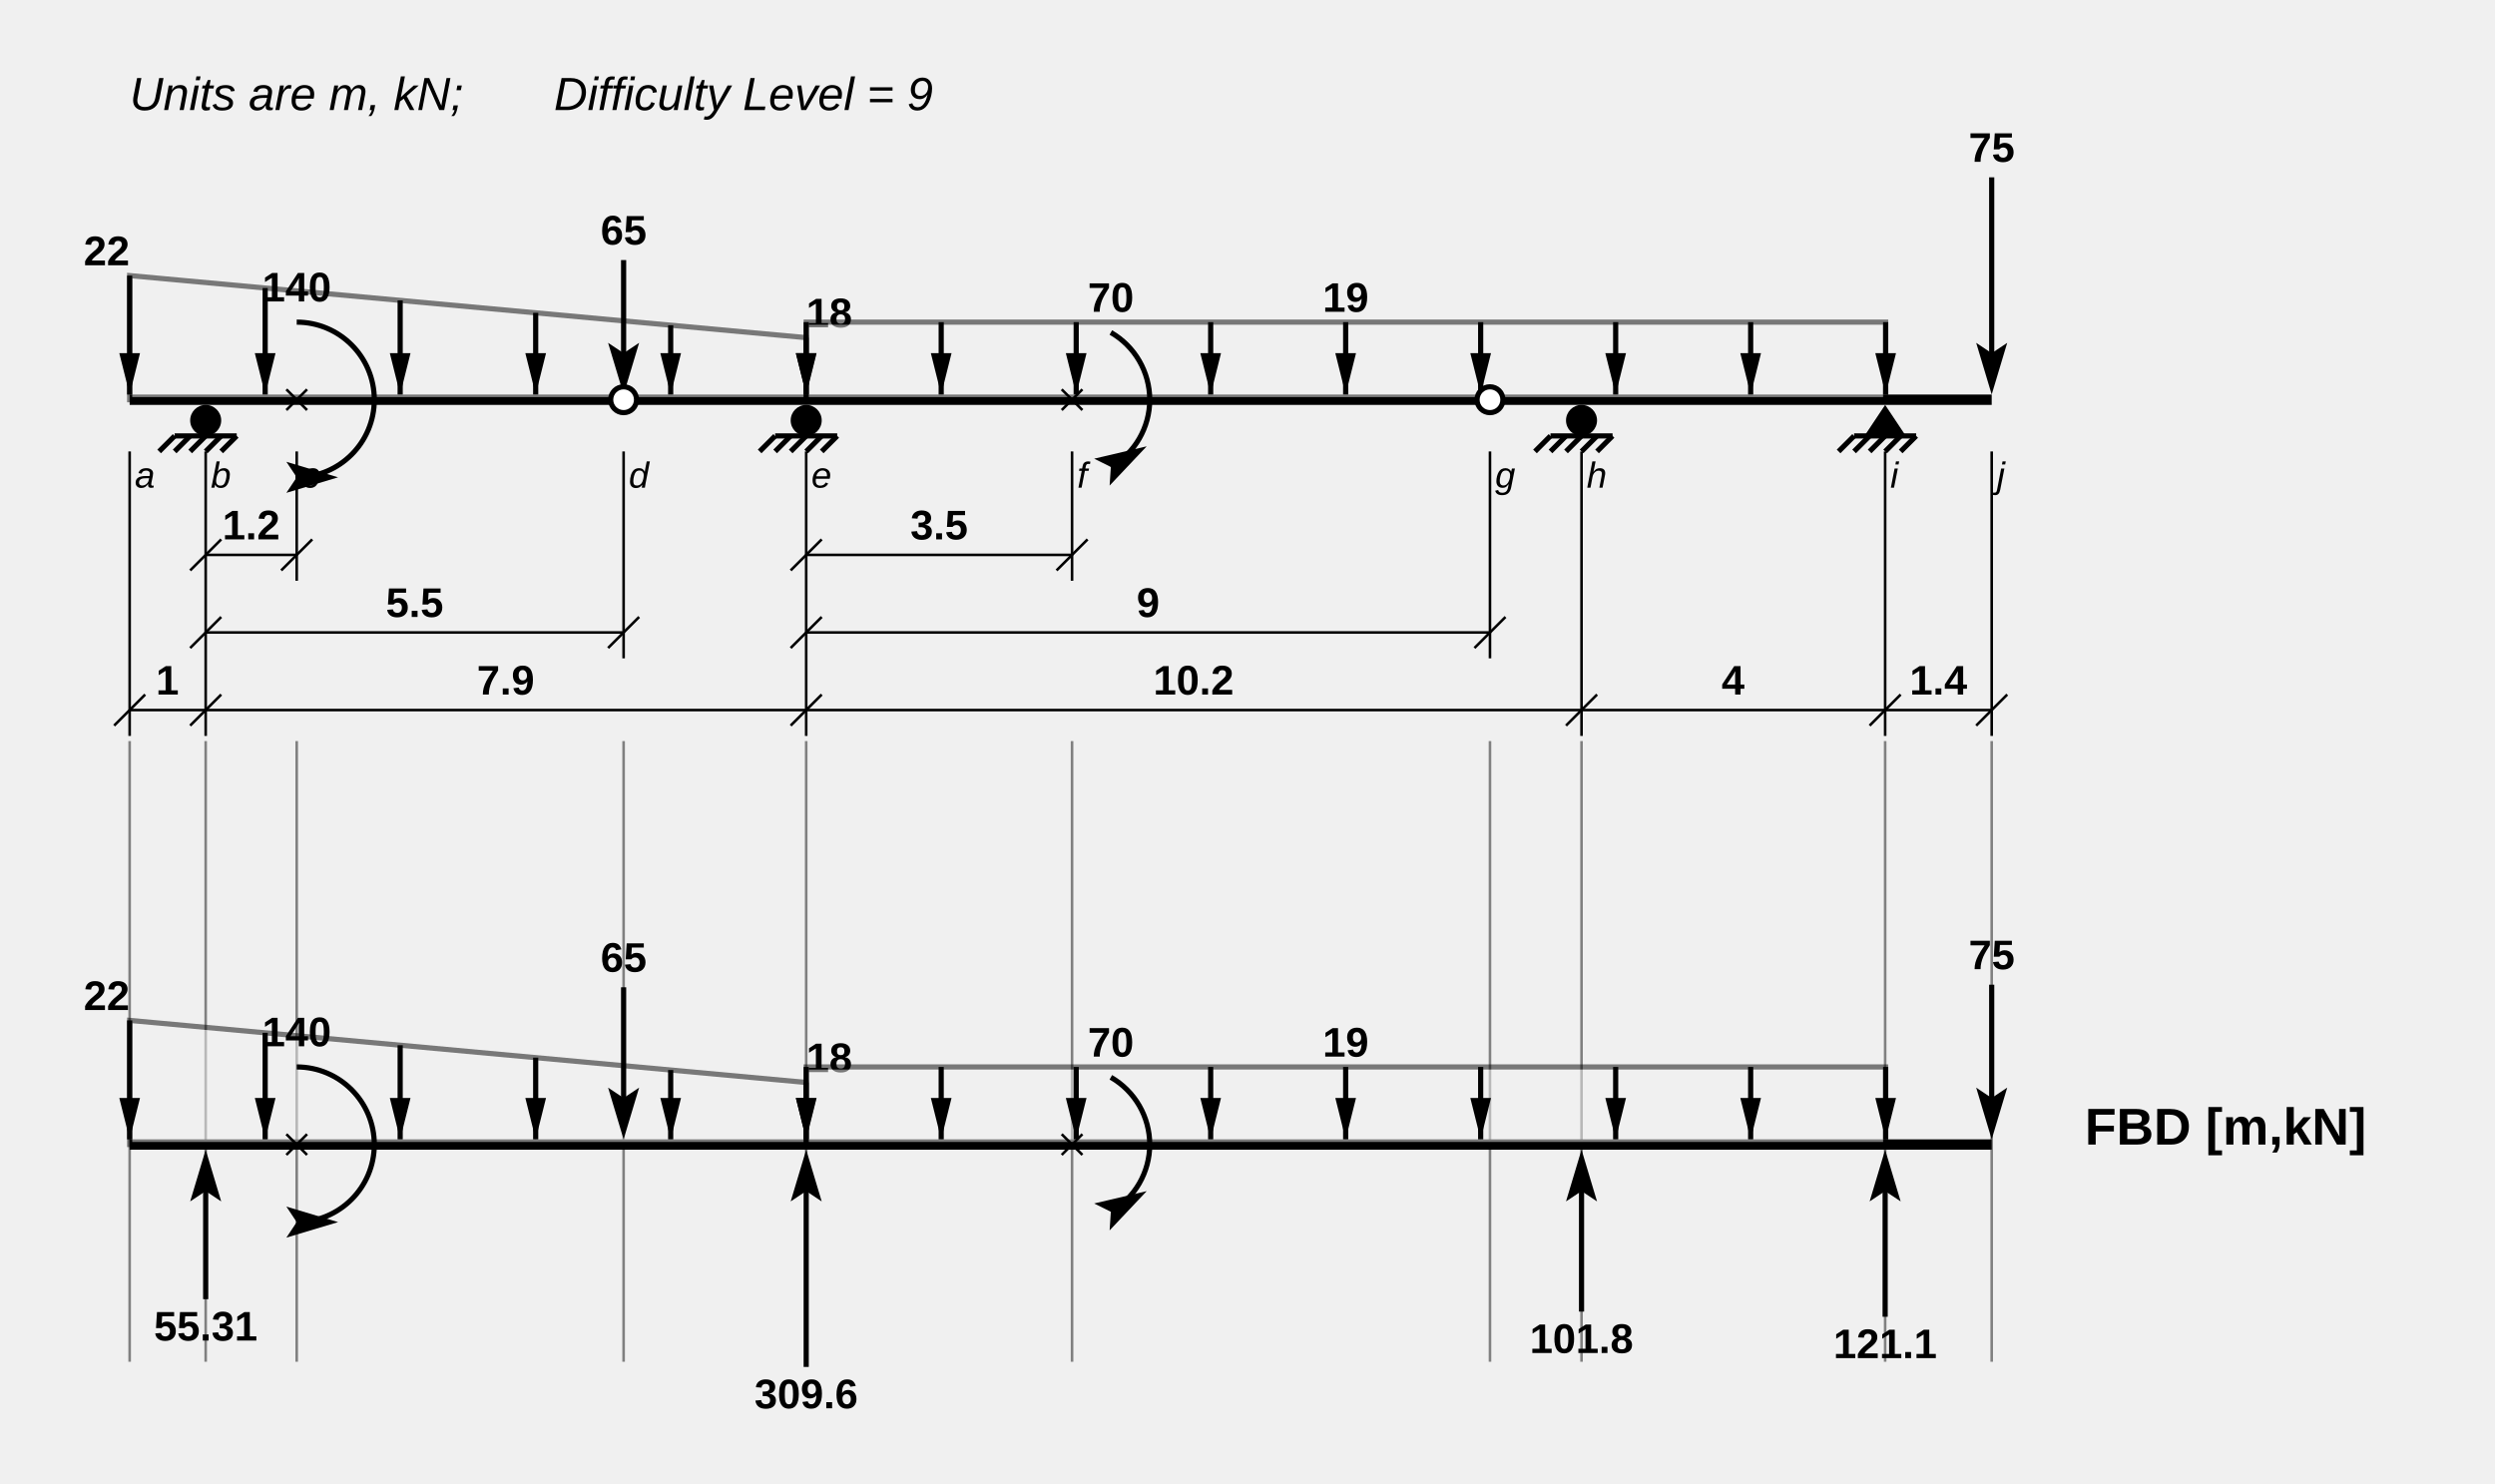
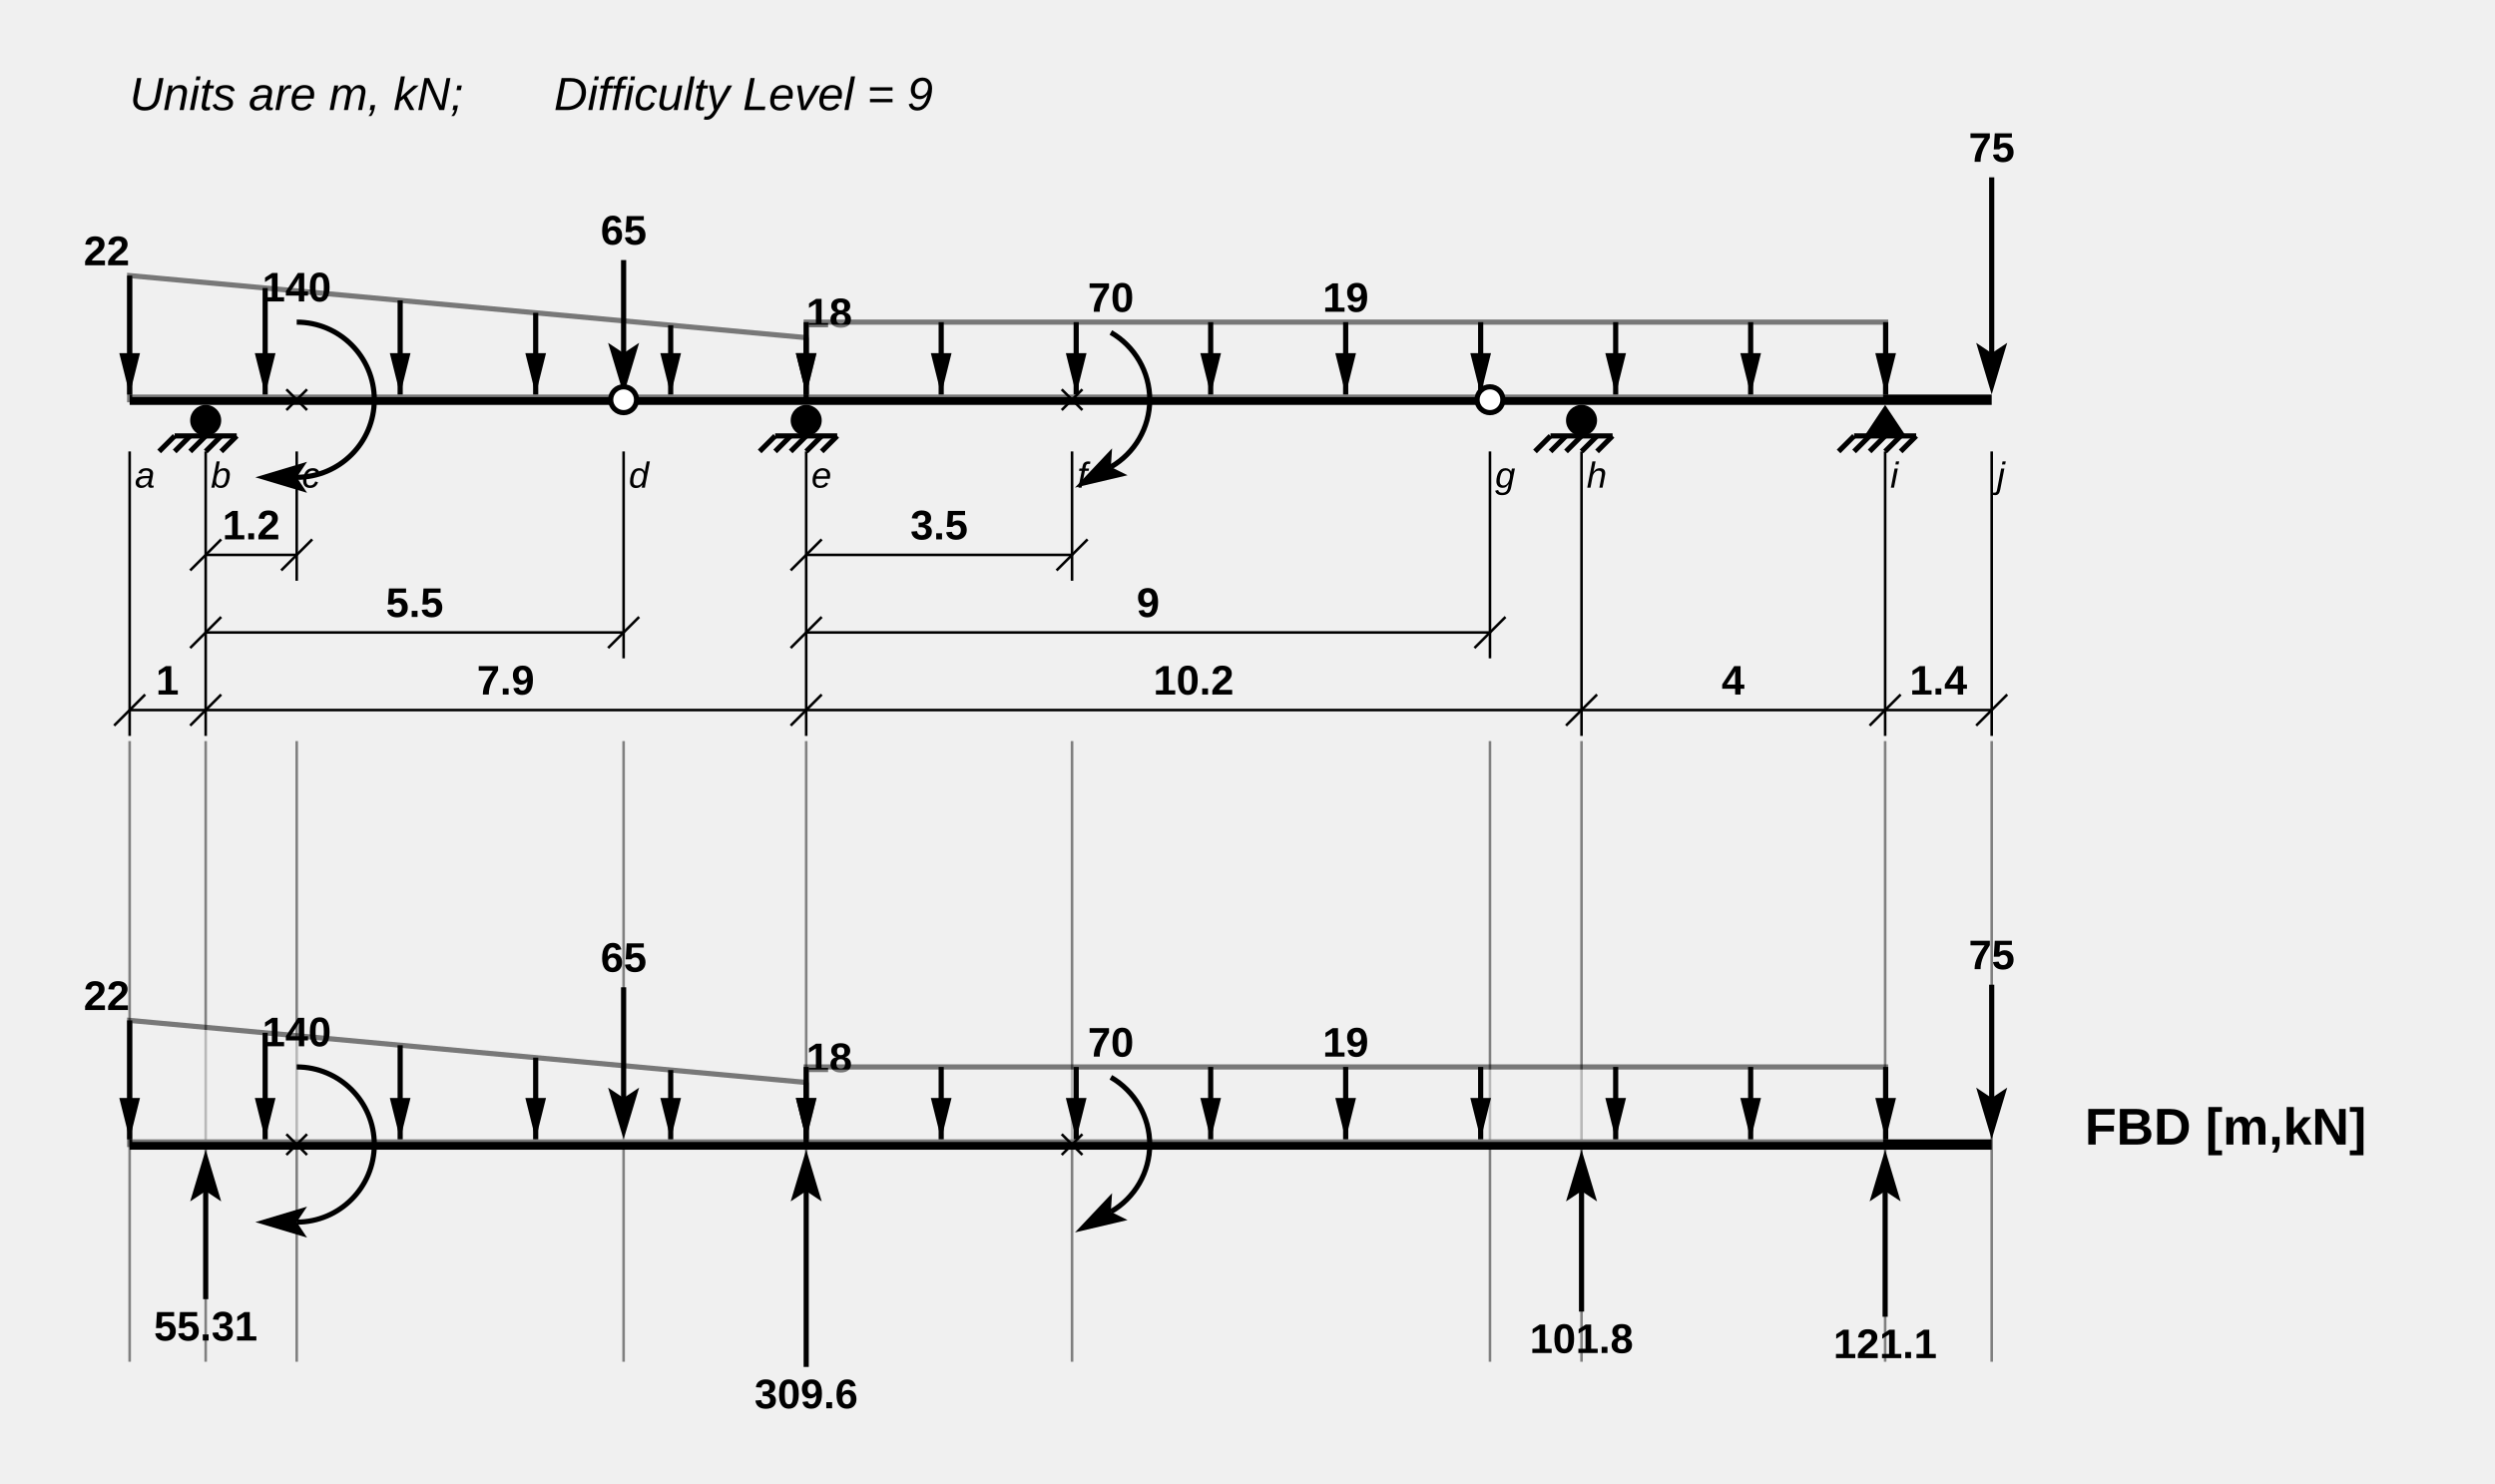
<svg xmlns="http://www.w3.org/2000/svg" xmlns:xlink="http://www.w3.org/1999/xlink" id="svg397" viewBox="0 0 482.345 286.803" height="3.983in" width="6.699in" version="1.1">
  <defs id="defs61">
    <style id="style2" type="text/css">
    .elem {
	stroke-width: 2.0;
	stroke: black;
	}
    path.dim {
       stroke-width: 0.5;
       stroke: black;
       }
    path.guides {
       stroke-width: 0.5;
       stroke: grey;
       }
    text.dwglabel {
       font-family: Verdana, Arial;
       font-size: 10px;
       font-weight: bold;
       fill: black;
       text-align: center;
       text-anchor: start;
       }
    text.dim {
       font-family: Verdana, Arial;
       font-size: 8px;
       font-weight: bold;
       fill: black;
       text-align: center;
       text-anchor: middle;
       }
    text.guides {
       font-family: Verdana, Arial;
       font-size: 8px;
       font-weight: normal;
       font-style: italic;
       fill: black;
       text-align: center;
       text-anchor: middle;
       }
    text.vmlabel {
       font-family: Verdana, Arial;
       font-size: 8px;
       font-style: italic;
       fill: black;
       }
    text.notes {
       font-family: Verdana, Arial;
       font-size: 9px;
       font-weight: normal;
       font-style: italic;
       fill: black;
       text-align: center;
       text-anchor: left;
       }
    text.ptlabel {
       font-family: Verdana, Arial;
       font-size: 7px;
       font-style: italic;
       fill: black;
       text-align: center;
       text-anchor: start;
       }
     path.cload {
       fill: none;
       stroke-width: 1;
       stroke: black; 
       marker-end: url(#CLArrowEnd);
     }
      path.mload {
       fill: none;
       stroke-width: 1;
       stroke: black; 
       marker-end: url(#MLArrowEnd);
     }
      path.mloadInkscape {
       fill: none;
       stroke-width: 1;
       stroke: black; 
       marker-end: url(#MLArrowStart);
     }
     polygon.dload {
       fill: rgb(240,240,240);
       opacity: 0.5; /* if &lt; 1, REALLY slows down printing of the pdfs */
       stroke-width: 1;
       stroke: black; 
     }
     path.dload {
       fill: none;
       stroke-width: 1;
       stroke: black; 
       marker-end: url(#DLArrowEnd);
     }
     path.dloadna {
       fill: none;
       stroke-width: 1;
       stroke: black; 
     }
     path.vdiag {
       fill: url(#crosshatch45);
       stroke-width: 1;
       stroke: black; 
     }
     path.mdiag {
       fill: url(#crosshatch45);
       stroke-width: 1;
       stroke: black; 
     }

    </style>
    <g transform="translate(0,1)" id="PinnedSupport">
      <path style="opacity:1;fill:#000000;stroke:#000000;stroke-width:0" id="path4" d="M 0,0 4,6 H -4 Z" />
      <path style="fill:none;stroke:#000000;stroke-width:1" id="path6" d="M -6,6 H 6" />
      <path style="fill:none;stroke:#000000;stroke-width:1" id="path8" d="M 6,6 3,9 M 3,6 0,9 M 0,6 -3,9 m 0,-3 -3,3 m 0,-3 -3,3" />
    </g>
    <g transform="translate(0,1)" id="RollerSupport">
      <circle style="opacity:1;fill:#000000;stroke:#000000;stroke-width:0" id="circle11" r="3" cy="3" cx="0" />
      <path style="fill:none;stroke:#000000;stroke-width:1" id="path13" d="M -6,6 H 6" />
      <path style="fill:none;stroke:#000000;stroke-width:1" id="path15" d="M 6,6 3,9 M 3,6 0,9 M 0,6 -3,9 m 0,-3 -3,3 m 0,-3 -3,3" />
    </g>
    <g transform="translate(-0.5)" id="LFixedSupport">
      <path style="fill:none;stroke:#000000;stroke-width:1" id="path18" d="M 0,-6 V 6" />
      <path style="fill:none;stroke:#000000;stroke-width:1" id="path20" d="m 0,-6 -3,3 m 3,0 -3,3 m 3,0 -3,3 m 3,0 -3,3 m 3,0 -3,3" />
    </g>
    <g id="RFixedSupport">
      <use height="100%" width="100%" y="0" x="0" id="use23" transform="scale(-1,1)" xlink:href="#LFixedSupport" />
    </g>
    <g id="Hinge">
      <circle style="fill:#ffffff;stroke:#000000;stroke-width:1" id="circle26" r="2.5" cy="0" cx="0" />
    </g>
    <g id="ShearRelease">
      <rect style="fill:#ffffff;stroke:none" id="rect29" height="12" width="6" y="-6" x="-3" />
      <circle style="fill:#ffffff;stroke:#000000" id="circle31" strokewidth="0.5" r="2" cy="-6" cx="0" />
      <circle style="fill:#ffffff;stroke:#000000" id="circle33" strokewidth="0.5" r="2" cy="0" cx="0" />
      <circle style="fill:#ffffff;stroke:#000000" id="circle35" strokewidth="0.5" r="2" cy="6" cx="0" />
      <path style="stroke:#000000;stroke-width:1" id="path37" d="M -3,-9 V 9 M 3,-9 V 9" />
    </g>
    <marker refY="2" refX="0" viewBox="0 0 8 4" orient="auto" markerHeight="4" markerWidth="8" markerUnits="userSpaceOnUse" id="DLArrowStart">
      <path id="path40" d="M 0,2 8,0 v 4 z" />
    </marker>
    <marker refY="2" refX="8" viewBox="0 0 8 4" orient="auto" markerHeight="4" markerWidth="8" markerUnits="userSpaceOnUse" id="DLArrowEnd">
      <path id="path43" d="M 0,0 8,2 0,4 Z" />
    </marker>
    <marker refY="3" refX="3" viewBox="0 0 10 6" orient="auto" markerHeight="6" markerWidth="10" markerUnits="userSpaceOnUse" id="CLArrowStart">
      <path id="path46" d="M 0,3 10,0 8,3 10,6 Z" />
    </marker>
    <marker refY="3" refX="7" viewBox="0 0 10 6" orient="auto" markerHeight="6" markerWidth="10" markerUnits="userSpaceOnUse" id="CLArrowEnd">
      <path id="path49" d="M 0,0 10,3 0,6 2,3 Z" />
    </marker>
    <marker refY="3" refX="8" viewBox="0 0 10 6" orient="auto" markerHeight="6" markerWidth="10" markerUnits="userSpaceOnUse" id="MLArrowStart">
      <path id="path52" d="M 10,0 0,3 10,6 8,3 Z" />
    </marker>
    <marker refY="3" refX="2" viewBox="0 0 10 6" orient="auto" markerHeight="6" markerWidth="10" markerUnits="userSpaceOnUse" id="MLArrowEnd">
      <path id="path55" d="M 0,0 10,3 0,6 2,3 Z" />
    </marker>
    <pattern viewBox="0 0 10 10" height="10" width="10" y="0" x="0" patternUnits="userSpaceOnUse" id="crosshatch45">
      <path id="path58" stroke-width="0.2" stroke="grey" fill="none" d="M 0 0 L 10 10" />
    </pattern>
  </defs>
  <g id="g395" transform="translate(25.05234,77.28184)">
    <path style="stroke:#000000;stroke-width:2" id="path65" d="M 0,0 H 360" class="elem" />
    <g id="g87">
      <polygon style="opacity:0.5;fill:#f0f0f0;stroke:#000000;stroke-width:1" id="polygon69" class="dload" points="130.8,-12 130.8,0 0,0 0,-24 " />
      <path style="fill:none;stroke:#000000;stroke-width:1;marker-end:url(#DLArrowEnd)" id="path71" d="M 0,-24 V -1" class="dload" />
      <path style="fill:none;stroke:#000000;stroke-width:1;marker-end:url(#DLArrowEnd)" id="path73" d="M 26.2,-21.6 V -1" class="dload" />
      <path style="fill:none;stroke:#000000;stroke-width:1;marker-end:url(#DLArrowEnd)" id="path75" d="M 52.3,-19.2 V -1" class="dload" />
      <path style="fill:none;stroke:#000000;stroke-width:1;marker-end:url(#DLArrowEnd)" id="path77" d="M 78.5,-16.8 V -1" class="dload" />
      <path style="fill:none;stroke:#000000;stroke-width:1;marker-end:url(#DLArrowEnd)" id="path79" d="M 104.6,-14.4 V -1" class="dload" />
      <path style="fill:none;stroke:#000000;stroke-width:1;marker-end:url(#DLArrowEnd)" id="path81" d="M 130.8,-12 V -1" class="dload" />
      <text id="text83" class="dim" x="0" y="-24" dy="-2" dx="0" style="font-weight:bold;font-size:8px;font-family:Verdana, Arial;text-align:center;text-anchor:end;fill:#000000">22</text>
      <text id="text85" class="dim" x="130.8" y="-12" dy="-2" dx="0" style="font-weight:bold;font-size:8px;font-family:Verdana, Arial;text-align:center;text-anchor:start;fill:#000000">18</text>
    </g>
    <g id="g113" transform="translate(130.8)">
      <polygon style="opacity:0.5;fill:#f0f0f0;stroke:#000000;stroke-width:1" id="polygon91" class="dload" points="208.7,-15 208.7,0 0,0 0,-15 " />
      <path style="fill:none;stroke:#000000;stroke-width:1;marker-end:url(#DLArrowEnd)" id="path93" d="M 0,-15 V -1" class="dload" />
      <path style="fill:none;stroke:#000000;stroke-width:1;marker-end:url(#DLArrowEnd)" id="path95" d="M 26.1,-15 V -1" class="dload" />
      <path style="fill:none;stroke:#000000;stroke-width:1;marker-end:url(#DLArrowEnd)" id="path97" d="M 52.2,-15 V -1" class="dload" />
      <path style="fill:none;stroke:#000000;stroke-width:1;marker-end:url(#DLArrowEnd)" id="path99" d="M 78.2,-15 V -1" class="dload" />
      <path style="fill:none;stroke:#000000;stroke-width:1;marker-end:url(#DLArrowEnd)" id="path101" d="M 104.3,-15 V -1" class="dload" />
      <path style="fill:none;stroke:#000000;stroke-width:1;marker-end:url(#DLArrowEnd)" id="path103" d="M 130.4,-15 V -1" class="dload" />
      <path style="fill:none;stroke:#000000;stroke-width:1;marker-end:url(#DLArrowEnd)" id="path105" d="M 156.5,-15 V -1" class="dload" />
      <path style="fill:none;stroke:#000000;stroke-width:1;marker-end:url(#DLArrowEnd)" id="path107" d="M 182.6,-15 V -1" class="dload" />
      <path style="fill:none;stroke:#000000;stroke-width:1;marker-end:url(#DLArrowEnd)" id="path109" d="M 208.7,-15 V -1" class="dload" />
      <text id="text111" class="dim" x="104.3" y="-15" dy="-2" dx="0" style="font-weight:bold;font-size:8px;font-family:Verdana, Arial;text-align:center;text-anchor:middle;fill:#000000">19</text>
    </g>
    <g id="g121" transform="translate(360,-1)">
      <path style="fill:none;stroke:#000000;stroke-width:1;marker-end:url(#CLArrowEnd)" id="path117" d="M 0,-42 V -3" class="cload" />
      <text style="font-weight:bold;font-size:8px;font-family:Verdana, Arial;text-align:center;text-anchor:middle;fill:#000000" id="text119" dy="-3" class="dim" x="0" y="-42">75</text>
    </g>
    <g id="g129" transform="translate(95.5,-1)">
      <path style="fill:none;stroke:#000000;stroke-width:1;marker-end:url(#CLArrowEnd)" id="path125" d="M 0,-26 V -3" class="cload" />
      <text style="font-weight:bold;font-size:8px;font-family:Verdana, Arial;text-align:center;text-anchor:middle;fill:#000000" id="text127" dy="-3" class="dim" x="0" y="-26">65</text>
    </g>
    <g id="g139" transform="translate(182.2)">
      <path style="stroke:#000000;stroke-width:0.5" id="path133" d="M -2,-2 2,2 M -2,2 2,-2" class="dim" />
-       <path style="fill:none;stroke:#000000;stroke-width:1;marker-end:url(#MLArrowStart)" id="path135" d="m 7.5,-13 a 15,15 0 0 1 0,26" class="mloadInkscape" />
+       <path style="fill:none;stroke:#000000;stroke-width:1;marker-end:url(#MLArrowEnd)" id="path135" d="m 7.5,-13 a 15,15 0 0 1 0,26" class="mloadInkscape" />
      <text style="font-weight:bold;font-size:8px;font-family:Verdana, Arial;text-align:center;text-anchor:middle;fill:#000000" id="text137" dy="-4" class="dim" x="7.5" y="-13">70</text>
    </g>
    <g id="g149" transform="translate(32.3)">
      <path style="stroke:#000000;stroke-width:0.5" id="path143" d="M -2,-2 2,2 M -2,2 2,-2" class="dim" />
-       <path style="fill:none;stroke:#000000;stroke-width:1;marker-end:url(#MLArrowStart)" id="path145" d="M 0,-15 A 15,15 0 0 1 0,15" class="mloadInkscape" />
+       <path style="fill:none;stroke:#000000;stroke-width:1;marker-end:url(#MLArrowEnd)" id="path145" d="M 0,-15 A 15,15 0 0 1 0,15" class="mloadInkscape" />
      <text style="font-weight:bold;font-size:8px;font-family:Verdana, Arial;text-align:center;text-anchor:middle;fill:#000000" id="text147" dy="-4" class="dim" x="0" y="-15">140</text>
    </g>
    <use height="100%" width="100%" id="use151" xlink:href="#RollerSupport" x="14.7" y="0" />
    <use height="100%" width="100%" id="use153" xlink:href="#Hinge" x="95.5" y="0" />
    <use height="100%" width="100%" id="use155" xlink:href="#RollerSupport" x="130.8" y="0" />
    <use height="100%" width="100%" id="use157" xlink:href="#Hinge" x="263" y="0" />
    <use height="100%" width="100%" id="use159" xlink:href="#RollerSupport" x="280.7" y="0" />
    <use height="100%" width="100%" id="use161" xlink:href="#PinnedSupport" x="339.4" y="0" />
    <path style="stroke:#000000;stroke-width:0.5" id="path163" d="M 32.3,10 V 35" class="dim" />
    <path style="stroke:#000000;stroke-width:0.5" id="path165" d="M 14.7,30 H 32.3" class="dim" />
    <path style="stroke:#000000;stroke-width:0.5" id="path167" d="m 14.7,30 m -3,3 6,-6" class="dim" />
    <path style="stroke:#000000;stroke-width:0.5" id="path169" d="m 32.3,30 m -3,3 6,-6" class="dim" />
    <text style="font-weight:bold;font-size:8px;font-family:Verdana, Arial;text-align:center;text-anchor:middle;fill:#000000" id="text171" dy="-3" class="dim" x="23.5" y="30">1.2</text>
    <path style="stroke:#000000;stroke-width:0.5" id="path173" d="M 182.2,10 V 35" class="dim" />
    <path style="stroke:#000000;stroke-width:0.5" id="path175" d="m 130.8,30 h 51.4" class="dim" />
    <path style="stroke:#000000;stroke-width:0.5" id="path177" d="m 130.8,30 m -3,3 6,-6" class="dim" />
    <path style="stroke:#000000;stroke-width:0.5" id="path179" d="m 182.2,30 m -3,3 6,-6" class="dim" />
    <text style="font-weight:bold;font-size:8px;font-family:Verdana, Arial;text-align:center;text-anchor:middle;fill:#000000" id="text181" dy="-3" class="dim" x="156.5" y="30">3.5</text>
    <path style="stroke:#000000;stroke-width:0.5" id="path183" d="M 95.5,10 V 50" class="dim" />
    <path style="stroke:#000000;stroke-width:0.5" id="path185" d="M 14.7,45 H 95.5" class="dim" />
    <path style="stroke:#000000;stroke-width:0.5" id="path187" d="m 14.7,45 m -3,3 6,-6" class="dim" />
    <path style="stroke:#000000;stroke-width:0.5" id="path189" d="m 95.5,45 m -3,3 6,-6" class="dim" />
    <text style="font-weight:bold;font-size:8px;font-family:Verdana, Arial;text-align:center;text-anchor:middle;fill:#000000" id="text191" dy="-3" class="dim" x="55.1" y="45">5.5</text>
    <path style="stroke:#000000;stroke-width:0.5" id="path193" d="M 263,10 V 50" class="dim" />
    <path style="stroke:#000000;stroke-width:0.5" id="path195" d="M 130.8,45 H 263" class="dim" />
    <path style="stroke:#000000;stroke-width:0.5" id="path197" d="m 130.8,45 m -3,3 6,-6" class="dim" />
    <path style="stroke:#000000;stroke-width:0.5" id="path199" d="m 263,45 m -3,3 6,-6" class="dim" />
    <text style="font-weight:bold;font-size:8px;font-family:Verdana, Arial;text-align:center;text-anchor:middle;fill:#000000" id="text201" dy="-3" class="dim" x="196.9" y="45">9</text>
    <path style="stroke:#000000;stroke-width:0.5" id="path203" d="M 0,10 V 65" class="dim" />
    <path style="stroke:#000000;stroke-width:0.5" id="path205" d="M 14.7,10 V 65" class="dim" />
    <path style="stroke:#000000;stroke-width:0.5" id="path207" d="M 0,60 H 14.7" class="dim" />
    <path style="stroke:#000000;stroke-width:0.5" id="path209" d="m 0,60 m -3,3 6,-6" class="dim" />
    <path style="stroke:#000000;stroke-width:0.5" id="path211" d="m 14.7,60 m -3,3 6,-6" class="dim" />
    <text style="font-weight:bold;font-size:8px;font-family:Verdana, Arial;text-align:center;text-anchor:middle;fill:#000000" id="text213" dy="-3" class="dim" x="7.3" y="60">1</text>
    <path style="stroke:#000000;stroke-width:0.5" id="path215" d="M 130.8,10 V 65" class="dim" />
    <path style="stroke:#000000;stroke-width:0.5" id="path217" d="M 14.7,60 H 130.8" class="dim" />
    <path style="stroke:#000000;stroke-width:0.5" id="path219" d="m 130.8,60 m -3,3 6,-6" class="dim" />
    <text style="font-weight:bold;font-size:8px;font-family:Verdana, Arial;text-align:center;text-anchor:middle;fill:#000000" id="text221" dy="-3" class="dim" x="72.7" y="60">7.9</text>
    <path style="stroke:#000000;stroke-width:0.5" id="path223" d="M 280.7,10 V 65" class="dim" />
    <path style="stroke:#000000;stroke-width:0.5" id="path225" d="M 130.8,60 H 280.7" class="dim" />
    <path style="stroke:#000000;stroke-width:0.5" id="path227" d="m 280.7,60 m -3,3 6,-6" class="dim" />
    <text style="font-weight:bold;font-size:8px;font-family:Verdana, Arial;text-align:center;text-anchor:middle;fill:#000000" id="text229" dy="-3" class="dim" x="205.7" y="60">10.2</text>
    <path style="stroke:#000000;stroke-width:0.5" id="path231" d="M 339.4,10 V 65" class="dim" />
    <path style="stroke:#000000;stroke-width:0.5" id="path233" d="m 280.7,60 h 58.8" class="dim" />
    <path style="stroke:#000000;stroke-width:0.5" id="path235" d="m 339.4,60 m -3,3 6,-6" class="dim" />
    <text style="font-weight:bold;font-size:8px;font-family:Verdana, Arial;text-align:center;text-anchor:middle;fill:#000000" id="text237" dy="-3" class="dim" x="310" y="60">4</text>
    <path style="stroke:#000000;stroke-width:0.5" id="path239" d="M 360,10 V 65" class="dim" />
    <path style="stroke:#000000;stroke-width:0.5" id="path241" d="M 339.4,60 H 360" class="dim" />
    <path style="stroke:#000000;stroke-width:0.5" id="path243" d="m 360,60 m -3,3 6,-6" class="dim" />
    <text style="font-weight:bold;font-size:8px;font-family:Verdana, Arial;text-align:center;text-anchor:middle;fill:#000000" id="text245" dy="-3" class="dim" x="349.7" y="60">1.4</text>
    <text style="font-style:italic;font-size:7px;font-family:Verdana, Arial;text-align:center;text-anchor:start;fill:#000000" id="text247" dx="1" class="ptlabel" x="0" y="17">a</text>
    <text style="font-style:italic;font-size:7px;font-family:Verdana, Arial;text-align:center;text-anchor:start;fill:#000000" id="text249" dx="1" class="ptlabel" x="14.7" y="17">b</text>
    <text style="font-style:italic;font-size:7px;font-family:Verdana, Arial;text-align:center;text-anchor:start;fill:#000000" id="text251" dx="1" class="ptlabel" x="32.3" y="17">c</text>
    <text style="font-style:italic;font-size:7px;font-family:Verdana, Arial;text-align:center;text-anchor:start;fill:#000000" id="text253" dx="1" class="ptlabel" x="95.5" y="17">d</text>
    <text style="font-style:italic;font-size:7px;font-family:Verdana, Arial;text-align:center;text-anchor:start;fill:#000000" id="text255" dx="1" class="ptlabel" x="130.8" y="17">e</text>
    <text style="font-style:italic;font-size:7px;font-family:Verdana, Arial;text-align:center;text-anchor:start;fill:#000000" id="text257" dx="1" class="ptlabel" x="182.2" y="17">f</text>
    <text style="font-style:italic;font-size:7px;font-family:Verdana, Arial;text-align:center;text-anchor:start;fill:#000000" id="text259" dx="1" class="ptlabel" x="263" y="17">g</text>
    <text style="font-style:italic;font-size:7px;font-family:Verdana, Arial;text-align:center;text-anchor:start;fill:#000000" id="text261" dx="1" class="ptlabel" x="280.7" y="17">h</text>
    <text style="font-style:italic;font-size:7px;font-family:Verdana, Arial;text-align:center;text-anchor:start;fill:#000000" id="text263" dx="1" class="ptlabel" x="339.4" y="17">i</text>
    <text style="font-style:italic;font-size:7px;font-family:Verdana, Arial;text-align:center;text-anchor:start;fill:#000000" id="text265" dx="1" class="ptlabel" x="360" y="17">j</text>
    <text style="font-style:italic;font-weight:normal;font-size:9px;font-family:Verdana, Arial;text-align:center;fill:#000000" id="text267" class="notes" xml:space="preserve" x="0" y="-56">Units are m, kN;       Difficulty Level = 9</text>
    <g style="visibility:visible" visibility="visible" id="fbd-guides">
      <path style="stroke:#808080;stroke-width:0.5" id="path269" d="M 0,66 V 186 M 14.7,66 V 186 M 32.3,66 V 186 M 95.5,66 V 186 M 130.8,66 V 186 M 182.2,66 V 186 M 263,66 V 186 M 280.7,66 V 186 M 339.4,66 V 186 M 360,66 v 120" class="guides" />
    </g>
    <g style="visibility:visible" transform="translate(0,144)" visibility="visible" id="beam-fb-diagram">
      <path style="stroke:#000000;stroke-width:2" id="path274" d="M 0,0 H 360" class="elem" />
      <g id="g296">
        <polygon style="opacity:0.5;fill:#f0f0f0;stroke:#000000;stroke-width:1" id="polygon278" class="dload" points="130.8,-12 130.8,0 0,0 0,-24 " />
        <path style="fill:none;stroke:#000000;stroke-width:1;marker-end:url(#DLArrowEnd)" id="path280" d="M 0,-24 V -1" class="dload" />
        <path style="fill:none;stroke:#000000;stroke-width:1;marker-end:url(#DLArrowEnd)" id="path282" d="M 26.2,-21.6 V -1" class="dload" />
        <path style="fill:none;stroke:#000000;stroke-width:1;marker-end:url(#DLArrowEnd)" id="path284" d="M 52.3,-19.2 V -1" class="dload" />
        <path style="fill:none;stroke:#000000;stroke-width:1;marker-end:url(#DLArrowEnd)" id="path286" d="M 78.5,-16.8 V -1" class="dload" />
        <path style="fill:none;stroke:#000000;stroke-width:1;marker-end:url(#DLArrowEnd)" id="path288" d="M 104.6,-14.4 V -1" class="dload" />
        <path style="fill:none;stroke:#000000;stroke-width:1;marker-end:url(#DLArrowEnd)" id="path290" d="M 130.8,-12 V -1" class="dload" />
        <text id="text292" class="dim" x="0" y="-24" dy="-2" dx="0" style="font-weight:bold;font-size:8px;font-family:Verdana, Arial;text-align:center;text-anchor:end;fill:#000000">22</text>
        <text id="text294" class="dim" x="130.8" y="-12" dy="-2" dx="0" style="font-weight:bold;font-size:8px;font-family:Verdana, Arial;text-align:center;text-anchor:start;fill:#000000">18</text>
      </g>
      <g id="g322" transform="translate(130.8)">
        <polygon style="opacity:0.5;fill:#f0f0f0;stroke:#000000;stroke-width:1" id="polygon300" class="dload" points="208.7,-15 208.7,0 0,0 0,-15 " />
        <path style="fill:none;stroke:#000000;stroke-width:1;marker-end:url(#DLArrowEnd)" id="path302" d="M 0,-15 V -1" class="dload" />
        <path style="fill:none;stroke:#000000;stroke-width:1;marker-end:url(#DLArrowEnd)" id="path304" d="M 26.1,-15 V -1" class="dload" />
        <path style="fill:none;stroke:#000000;stroke-width:1;marker-end:url(#DLArrowEnd)" id="path306" d="M 52.2,-15 V -1" class="dload" />
        <path style="fill:none;stroke:#000000;stroke-width:1;marker-end:url(#DLArrowEnd)" id="path308" d="M 78.2,-15 V -1" class="dload" />
        <path style="fill:none;stroke:#000000;stroke-width:1;marker-end:url(#DLArrowEnd)" id="path310" d="M 104.3,-15 V -1" class="dload" />
        <path style="fill:none;stroke:#000000;stroke-width:1;marker-end:url(#DLArrowEnd)" id="path312" d="M 130.4,-15 V -1" class="dload" />
        <path style="fill:none;stroke:#000000;stroke-width:1;marker-end:url(#DLArrowEnd)" id="path314" d="M 156.5,-15 V -1" class="dload" />
        <path style="fill:none;stroke:#000000;stroke-width:1;marker-end:url(#DLArrowEnd)" id="path316" d="M 182.6,-15 V -1" class="dload" />
        <path style="fill:none;stroke:#000000;stroke-width:1;marker-end:url(#DLArrowEnd)" id="path318" d="M 208.7,-15 V -1" class="dload" />
        <text id="text320" class="dim" x="104.3" y="-15" dy="-2" dx="0" style="font-weight:bold;font-size:8px;font-family:Verdana, Arial;text-align:center;text-anchor:middle;fill:#000000">19</text>
      </g>
      <g id="g330" transform="translate(360,-1)">
        <path style="fill:none;stroke:#000000;stroke-width:1;marker-end:url(#CLArrowEnd)" id="path326" d="M 0,-29.9 V -3" class="cload" />
        <text style="font-weight:bold;font-size:8px;font-family:Verdana, Arial;text-align:center;text-anchor:middle;fill:#000000" id="text328" dy="-3" class="dim" x="0" y="-29.9">75</text>
      </g>
      <g id="g338" transform="translate(95.5,-1)">
        <path style="fill:none;stroke:#000000;stroke-width:1;marker-end:url(#CLArrowEnd)" id="path334" d="M 0,-29.4 V -3" class="cload" />
        <text style="font-weight:bold;font-size:8px;font-family:Verdana, Arial;text-align:center;text-anchor:middle;fill:#000000" id="text336" dy="-3" class="dim" x="0" y="-29.4">65</text>
      </g>
      <g id="g346" transform="translate(14.7,1)">
        <path style="fill:none;stroke:#000000;stroke-width:1;marker-end:url(#CLArrowEnd)" id="path342" d="M 0,28.9 V 3" class="cload" />
        <text style="font-weight:bold;font-size:8px;font-family:Verdana, Arial;text-align:center;text-anchor:middle;fill:#000000" id="text344" dy="8" class="dim" x="0" y="28.9">55.31</text>
      </g>
      <g id="g354" transform="translate(130.8,1)">
        <path style="fill:none;stroke:#000000;stroke-width:1;marker-end:url(#CLArrowEnd)" id="path350" d="M 0,42 V 3" class="cload" />
        <text style="font-weight:bold;font-size:8px;font-family:Verdana, Arial;text-align:center;text-anchor:middle;fill:#000000" id="text352" dy="8" class="dim" x="0" y="42">309.6</text>
      </g>
      <g id="g362" transform="translate(280.7,1)">
        <path style="fill:none;stroke:#000000;stroke-width:1;marker-end:url(#CLArrowEnd)" id="path358" d="M 0,31.3 V 3" class="cload" />
        <text style="font-weight:bold;font-size:8px;font-family:Verdana, Arial;text-align:center;text-anchor:middle;fill:#000000" id="text360" dy="8" class="dim" x="0" y="31.3">101.8</text>
      </g>
      <g id="g370" transform="translate(339.4,1)">
        <path style="fill:none;stroke:#000000;stroke-width:1;marker-end:url(#CLArrowEnd)" id="path366" d="M 0,32.3 V 3" class="cload" />
        <text style="font-weight:bold;font-size:8px;font-family:Verdana, Arial;text-align:center;text-anchor:middle;fill:#000000" id="text368" dy="8" class="dim" x="0" y="32.3">121.1</text>
      </g>
      <g id="g380" transform="translate(182.2)">
        <path style="stroke:#000000;stroke-width:0.5" id="path374" d="M -2,-2 2,2 M -2,2 2,-2" class="dim" />
-         <path style="fill:none;stroke:#000000;stroke-width:1;marker-end:url(#MLArrowStart)" id="path376" d="m 7.5,-13 a 15,15 0 0 1 0,26" class="mloadInkscape" />
+         <path style="fill:none;stroke:#000000;stroke-width:1;marker-end:url(#MLArrowEnd)" id="path376" d="m 7.5,-13 a 15,15 0 0 1 0,26" class="mloadInkscape" />
        <text style="font-weight:bold;font-size:8px;font-family:Verdana, Arial;text-align:center;text-anchor:middle;fill:#000000" id="text378" dy="-4" class="dim" x="7.5" y="-13">70</text>
      </g>
      <g id="g390" transform="translate(32.3)">
        <path style="stroke:#000000;stroke-width:0.5" id="path384" d="M -2,-2 2,2 M -2,2 2,-2" class="dim" />
-         <path style="fill:none;stroke:#000000;stroke-width:1;marker-end:url(#MLArrowStart)" id="path386" d="M 0,-15 A 15,15 0 0 1 0,15" class="mloadInkscape" />
+         <path style="fill:none;stroke:#000000;stroke-width:1;marker-end:url(#MLArrowEnd)" id="path386" d="M 0,-15 A 15,15 0 0 1 0,15" class="mloadInkscape" />
        <text style="font-weight:bold;font-size:8px;font-family:Verdana, Arial;text-align:center;text-anchor:middle;fill:#000000" id="text388" dy="-4" class="dim" x="0" y="-15">140</text>
      </g>
      <text style="font-weight:bold;font-size:10px;font-family:Verdana, Arial;text-align:center;text-anchor:start;fill:#000000" id="text392" dx="18" class="dwglabel" y="0" x="360">FBD [m,kN]</text>
    </g>
  </g>
</svg>
